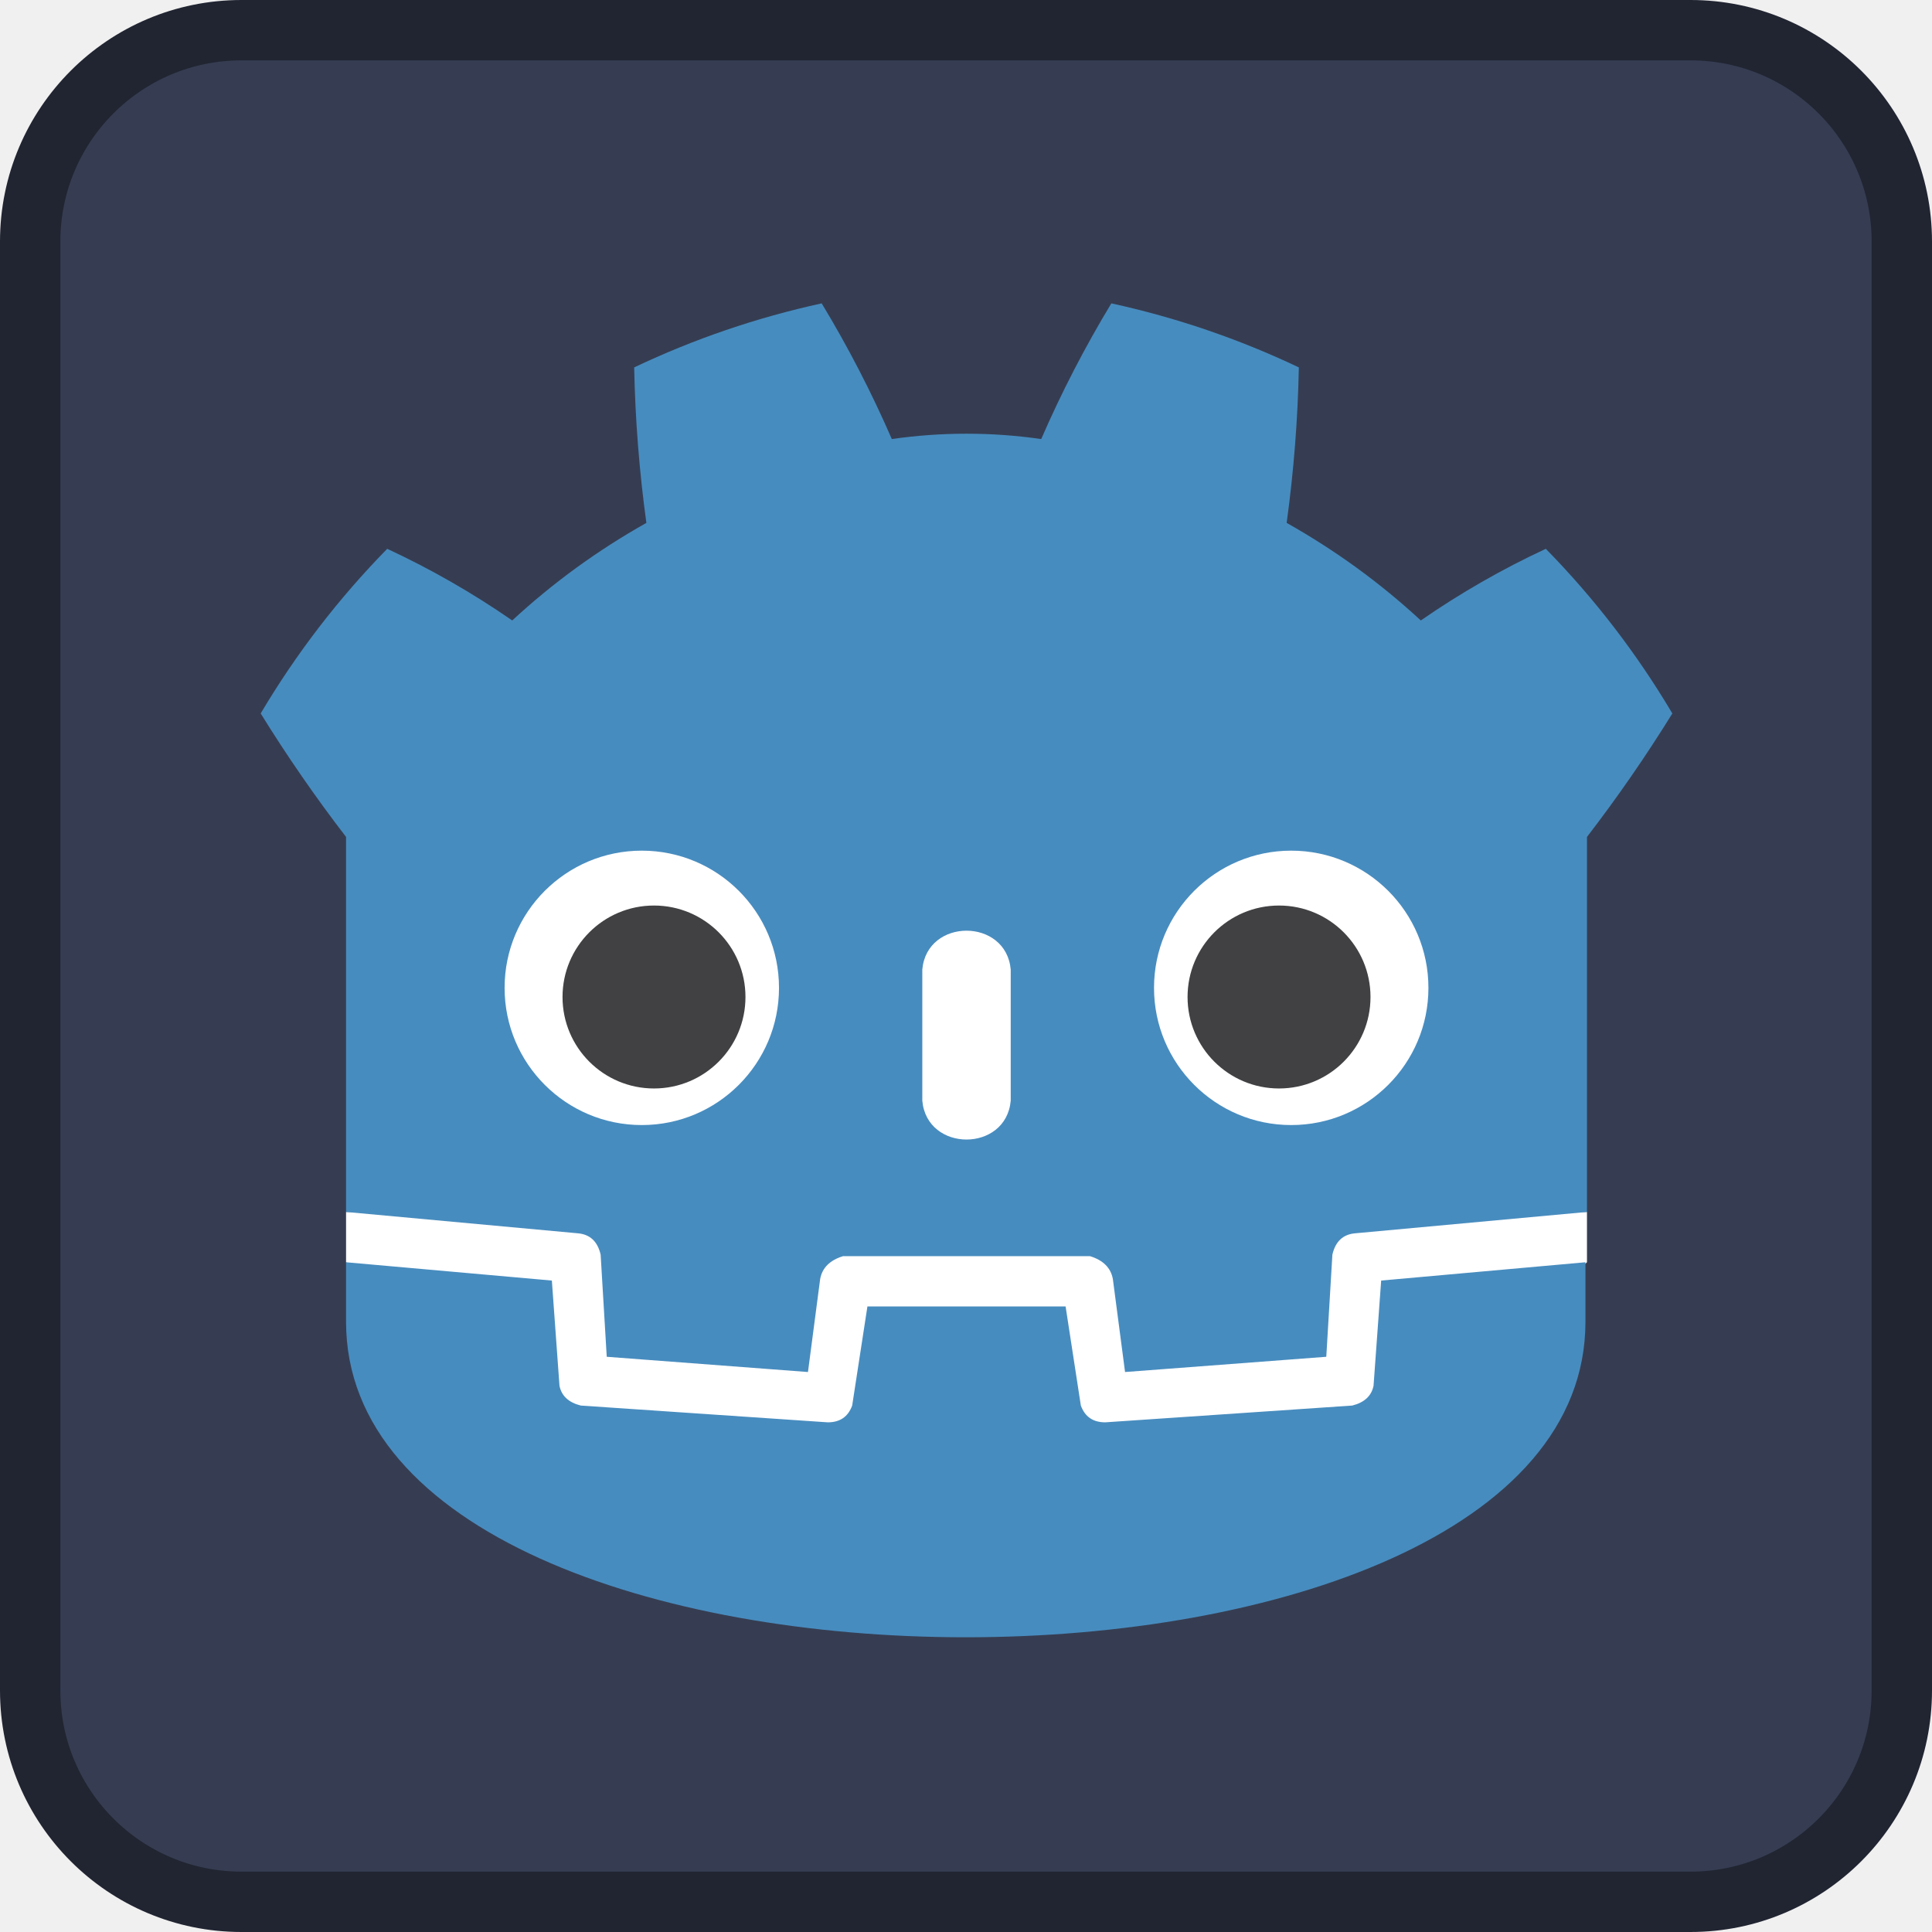
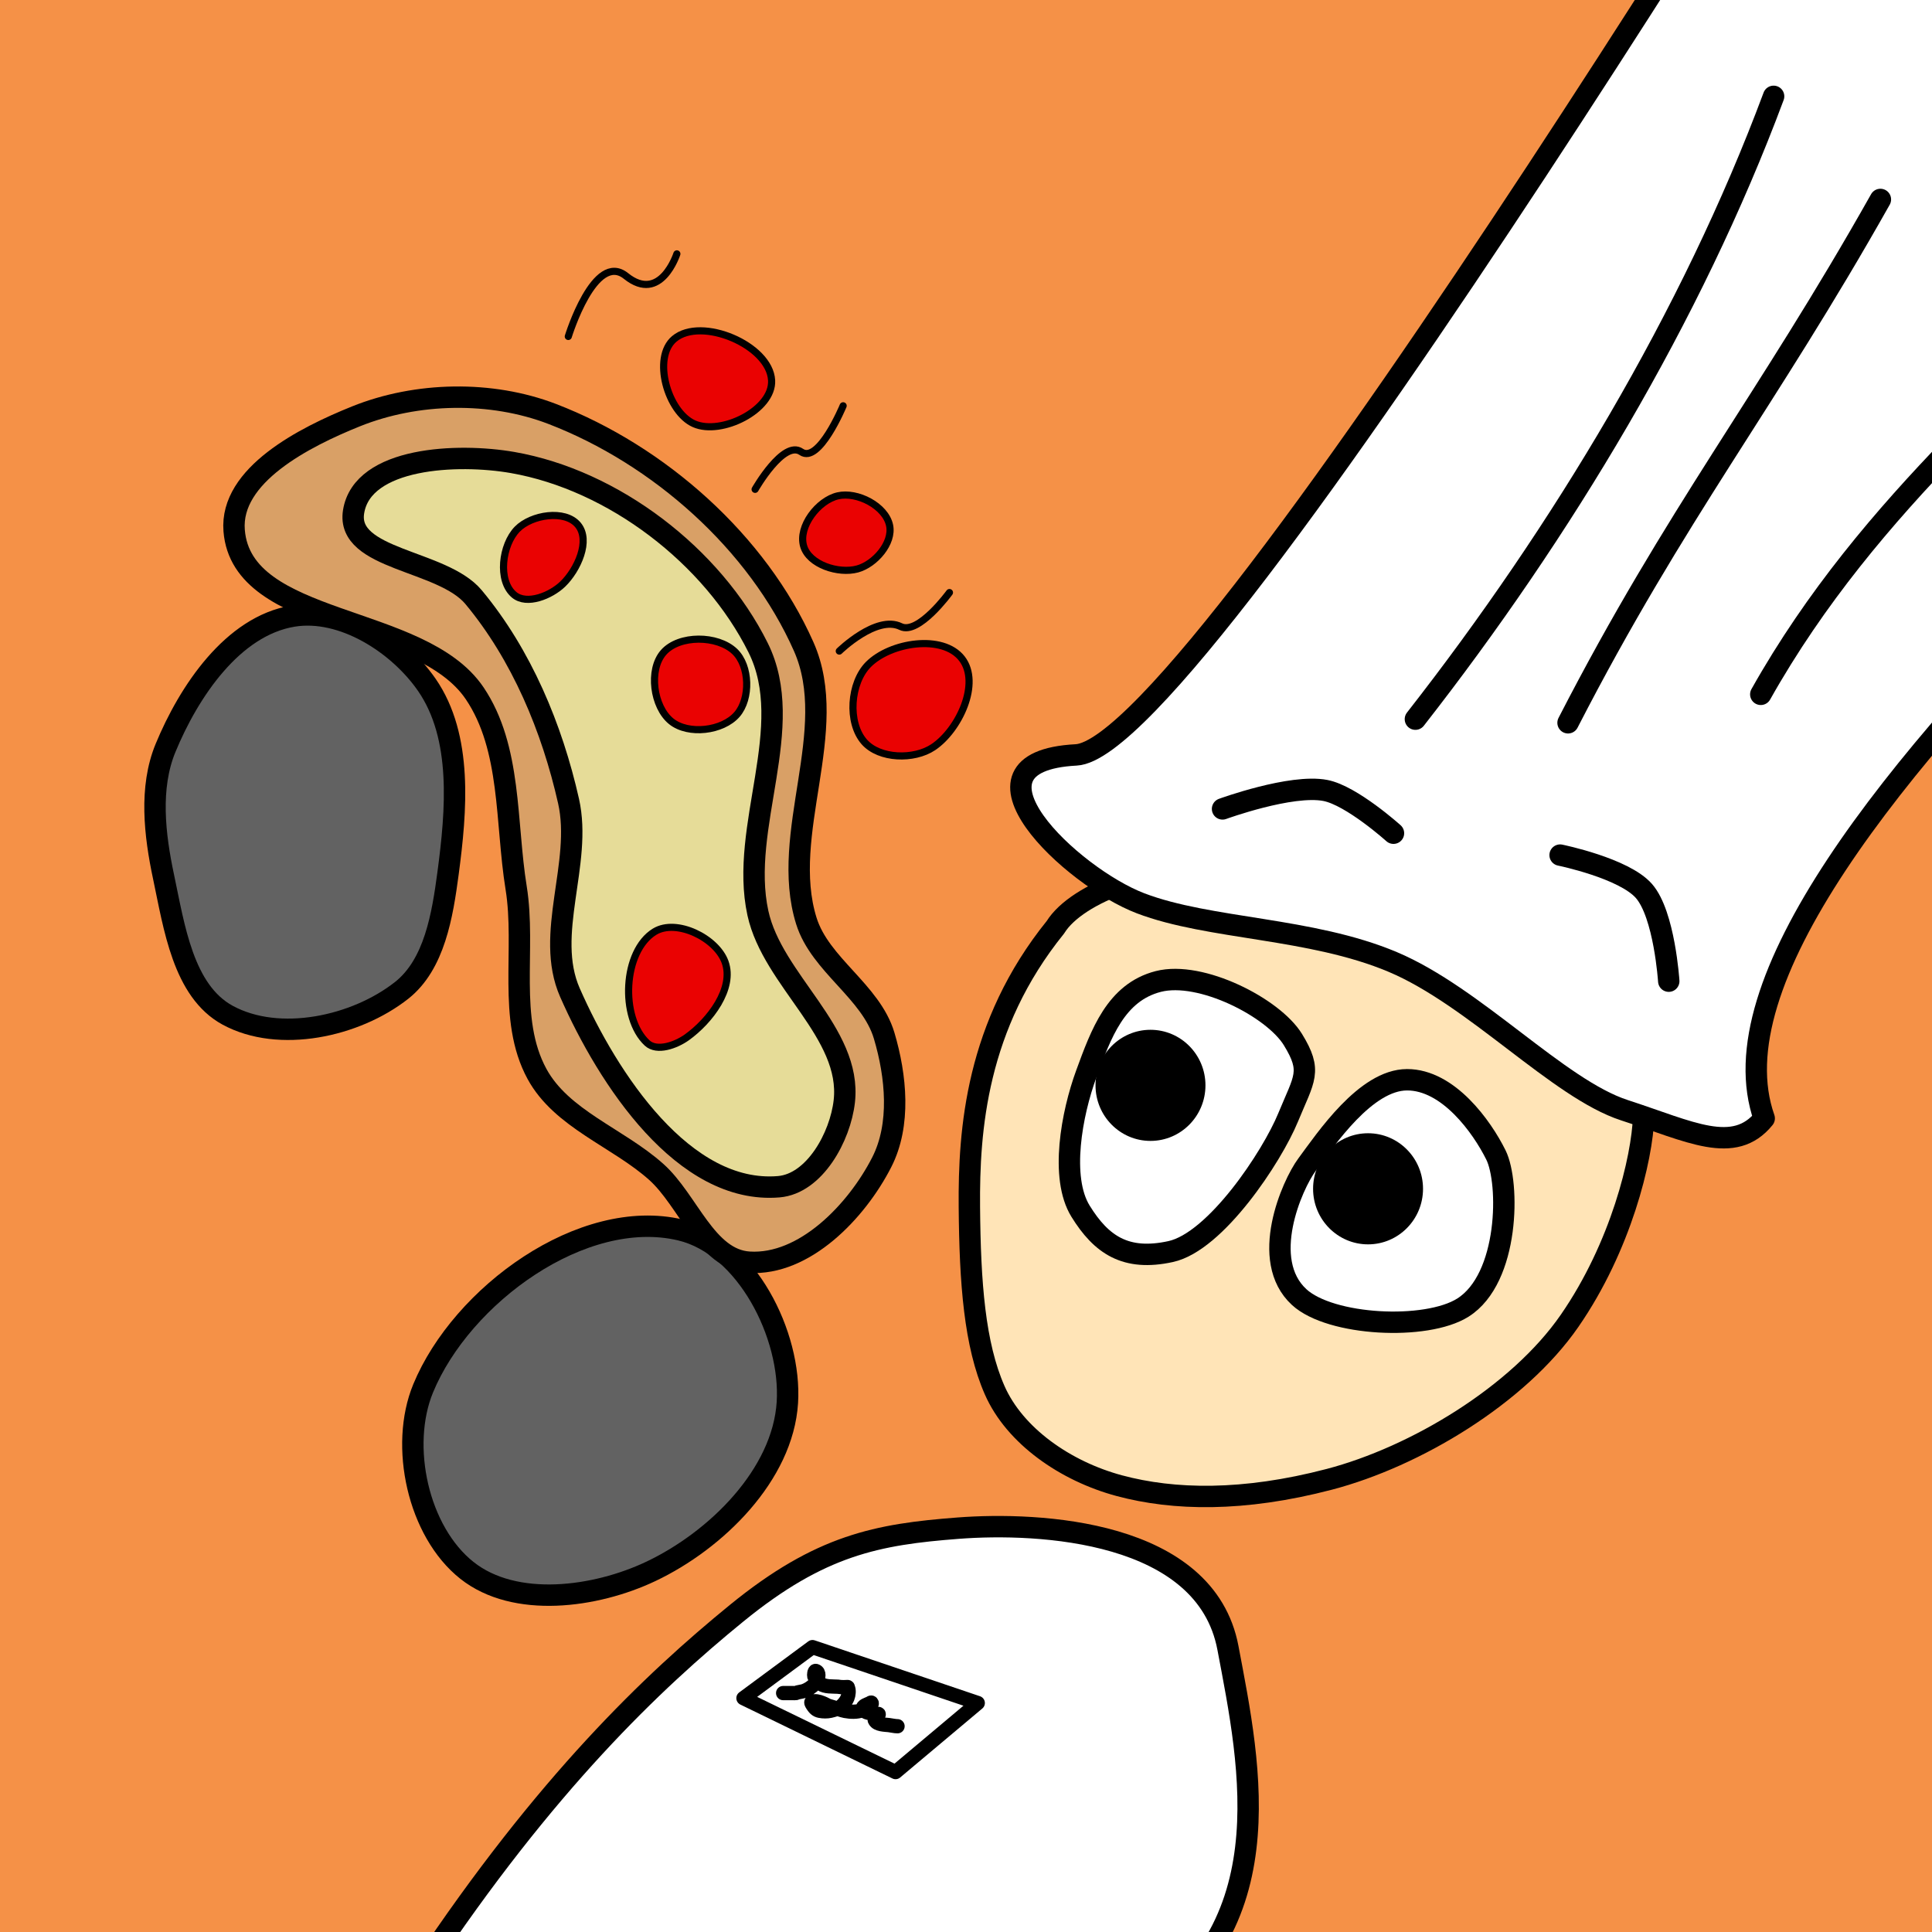
- <svg xmlns="http://www.w3.org/2000/svg" height="128" width="128">
-   <rect x="2" y="2" width="124" height="124" rx="14" fill="#363d52" stroke="#212532" stroke-width="4" />
-   <g transform="scale(.101) translate(122 122)">
-     <g fill="#fff">
-       <path d="M105 673v33q407 354 814 0v-33z" />
-       <path fill="#478cbf" d="m105 673 152 14q12 1 15 14l4 67 132 10 8-61q2-11 15-15h162q13 4 15 15l8 61 132-10 4-67q3-13 15-14l152-14V427q30-39 56-81-35-59-83-108-43 20-82 47-40-37-88-64 7-51 8-102-59-28-123-42-26 43-46 89-49-7-98 0-20-46-46-89-64 14-123 42 1 51 8 102-48 27-88 64-39-27-82-47-48 49-83 108 26 42 56 81zm0 33v39c0 276 813 276 813 0v-39l-134 12-5 69q-2 10-14 13l-162 11q-12 0-16-11l-10-65H447l-10 65q-4 11-16 11l-162-11q-12-3-14-13l-5-69z" />
-       <path d="M483 600c3 34 55 34 58 0v-86c-3-34-55-34-58 0z" />
-       <circle cx="725" cy="526" r="90" />
-       <circle cx="299" cy="526" r="90" />
+ <svg xmlns="http://www.w3.org/2000/svg" width="1024" height="1024" viewBox="0 0 270.933 270.933" version="1.1" id="svg1" xml:space="preserve">
+   <defs id="defs1" />
+   <g id="layer3">
+     <rect style="opacity:1;fill:#f59147;fill-opacity:1;stroke:#000000;stroke-width:1;stroke-linecap:round;stroke-linejoin:round;stroke-dasharray:none;stroke-opacity:1" id="rect26" width="347.982" height="347.982" x="-38.525" y="-38.525" />
+   </g>
+   <g id="layer2" style="display:inline">
+     <g id="g3" style="opacity:1">
+       <path style="opacity:1;fill:#ffffff;stroke:#000000;stroke-width:3;stroke-linecap:round;stroke-linejoin:round;stroke-dasharray:none;stroke-opacity:1" d="m 59.238,276.042 c 17.327,-26.015 32.314,-40.23 44.053,-49.807 11.739,-9.577 19.758,-11.071 31.087,-11.935 11.328,-0.865 34.7,0.265 37.821,16.792 3.12,16.527 8.416,40.696 -14.646,53.124 -23.062,12.428 -115.641,17.841 -98.314,-8.174 z" id="path1" />
+       <g id="g4">
+         <path style="opacity:1;fill:#ffffff;stroke:#000000;stroke-width:2;stroke-linecap:round;stroke-linejoin:round;stroke-dasharray:none;stroke-opacity:1" d="m 113.94,230.983 23.174,7.838 -11.528,9.684 -21.327,-10.366 z" id="path2" />
+         <path style="opacity:1;fill:#ffffff;stroke:#000000;stroke-width:2;stroke-linecap:round;stroke-linejoin:round;stroke-dasharray:none;stroke-opacity:1" d="m 109.824,237.428 c 0.485,0 0.97,0 1.455,0 0.109,0 0.221,0.024 0.327,0 0.085,-0.019 0.158,-0.072 0.242,-0.095 0.296,-0.082 0.624,-0.101 0.915,-0.203 0.5,-0.175 1.147,-0.588 1.48,-1 0.122,-0.151 0.211,-0.326 0.315,-0.49 0.223,-0.35 0.381,-1.14 -0.141,-1.312 -0.245,-0.081 -0.261,0.639 -0.233,0.738 0.032,0.113 0.108,0.208 0.168,0.309 0.225,0.38 0.368,0.507 0.719,0.749 0.658,0.456 1.659,0.358 2.42,0.408 0.16,0.011 0.318,0.048 0.478,0.057 0.243,0.014 0.487,0 0.731,0 0.062,0 0.141,-0.042 0.187,0 0.011,0.01 -0.007,0.03 0,0.043 0.21,0.384 0.119,1.066 -0.036,1.446 -0.239,0.587 -0.713,1.111 -1.245,1.445 -0.239,0.15 -0.52,0.221 -0.791,0.3 -0.499,0.146 -0.943,0.2 -1.458,0.152 -0.576,-0.053 -0.906,-0.168 -1.235,-0.613 -0.122,-0.165 -0.26,-0.358 -0.337,-0.549 -0.092,-0.229 0.282,-0.222 0.401,-0.235 0.478,-0.05 1.013,0.182 1.435,0.368 0.172,0.076 0.328,0.184 0.503,0.252 0.214,0.082 0.441,0.124 0.658,0.195 0.536,0.174 1.174,0.437 1.73,0.542 0.752,0.142 1.682,0.179 2.412,-0.103 0.112,-0.043 1.577,-0.702 1.293,-1.048 -0.063,-0.076 -0.192,0.052 -0.281,0.095 -0.233,0.113 -1.059,0.339 -0.911,0.732 0.021,0.055 0.079,0.088 0.105,0.14 0.025,0.047 0.015,0.11 0.047,0.152 0.264,0.346 1.396,0.415 1.803,0.461 0.077,0.009 0.176,-0.053 0.234,0 0.021,0.019 0.02,0.066 0,0.086 -0.191,0.186 -0.548,0.438 -0.548,0.752 0,0.035 0.03,0.063 0.047,0.093 0.313,0.561 1.388,0.558 1.928,0.619 0.399,0.045 0.822,0.163 1.224,0.163" id="path3" />
+       </g>
    </g>
-     <g fill="#414042">
-       <circle cx="307" cy="532" r="60" />
-       <circle cx="717" cy="532" r="60" />
+     <g id="g10" style="opacity:1">
+       <path style="display:inline;opacity:1;fill:#ffe4b7;fill-opacity:1;stroke:#000000;stroke-width:3;stroke-linecap:round;stroke-linejoin:round;stroke-dasharray:none;stroke-opacity:1" d="m 172.822,121.79 c -10.542,-0.838 -21.79,3.356 -24.817,8.244 -11.118,13.764 -12.152,28.457 -12.065,39.193 0.086,10.736 0.737,19.329 3.545,25.724 2.808,6.395 9.901,11.359 17.499,13.397 7.599,2.038 17.344,2.266 29.421,-0.895 12.077,-3.162 26.495,-11.808 33.695,-22.213 7.2,-10.406 10.193,-22.698 10.4,-28.69 0.207,-5.992 -2.709,-14.395 -13.755,-20.808 -11.046,-6.413 -33.382,-13.113 -43.924,-13.951 z" id="path4" />
+       <g id="g7" style="opacity:1">
+         <g id="g8">
+           <path style="opacity:1;fill:#ffffff;fill-opacity:1;stroke:#000000;stroke-width:3;stroke-linecap:round;stroke-linejoin:round;stroke-dasharray:none;stroke-opacity:1" d="m 197.315,151.419 c -5.793,0.006 -11.369,8.312 -14.046,11.935 -2.074,2.806 -6.731,13.354 -1.075,18.546 4.397,4.037 17.804,4.71 22.946,1.478 6.522,-4.099 6.58,-17.5 4.639,-21.415 -1.962,-3.958 -6.671,-10.551 -12.464,-10.545 z" id="path6" />
+           <ellipse style="display:inline;opacity:1;fill:#000000;fill-opacity:1;stroke:none;stroke-width:2.967;stroke-linecap:round;stroke-linejoin:round;stroke-dasharray:none;stroke-opacity:1" id="path7" cx="191.848" cy="166.711" rx="7.709" ry="7.791" />
+         </g>
+         <g id="g9">
+           <path style="opacity:1;fill:#ffffff;fill-opacity:1;stroke:#000000;stroke-width:3;stroke-linecap:round;stroke-linejoin:round;stroke-dasharray:none;stroke-opacity:1" d="m 181.31,145.781 c -2.749,-4.474 -12.903,-9.673 -18.873,-8.145 -5.97,1.528 -8.043,7.365 -10.096,12.95 -2.052,5.585 -3.717,14.566 -0.813,19.263 2.903,4.697 6.315,7.046 12.64,5.664 6.325,-1.382 14.19,-13.264 16.469,-18.804 2.28,-5.54 3.421,-6.454 0.673,-10.928 z" id="path5" />
+           <ellipse style="display:inline;opacity:1;fill:#000000;fill-opacity:1;stroke:none;stroke-width:2.967;stroke-linecap:round;stroke-linejoin:round;stroke-dasharray:none;stroke-opacity:1" id="path7-6" cx="161.338" cy="152.204" rx="7.709" ry="7.791" />
+         </g>
+       </g>
+     </g>
+     <g id="g11" style="opacity:1">
+       <path style="opacity:1;fill:#ffffff;fill-opacity:1;stroke:#000000;stroke-width:3;stroke-linecap:round;stroke-linejoin:round;stroke-dasharray:none;stroke-opacity:1" d="m 150.909,105.864 c -17.82,0.938 -0.627,17.123 9.038,20.809 9.665,3.686 23.869,3.383 35.368,8.23 11.499,4.848 23.255,17.791 32.482,20.786 9.227,2.994 15.373,6.359 19.606,1.144 -13.365,-37.925 96.845,-120.874 138.909,-164.472 23.604,-24.584 -69.004,-66.264 -119.638,-49.503 0,0 -97.943,162.069 -115.764,163.007 z" id="path10" />
+       <g id="g12">
+         <path style="opacity:1;fill:none;fill-opacity:1;stroke:#000000;stroke-width:3;stroke-linecap:round;stroke-linejoin:round;stroke-dasharray:none;stroke-opacity:1" d="M 248.721,13.51 C 237.238,44.329 219.016,74.592 198.488,100.851" id="path11" />
+         <path style="display:inline;opacity:1;fill:none;fill-opacity:1;stroke:#000000;stroke-width:3;stroke-linecap:round;stroke-linejoin:round;stroke-dasharray:none;stroke-opacity:1" d="M 263.697,27.969 C 247.638,56.485 235.05,71.882 219.894,101.36" id="path11-2" />
+         <path style="display:inline;opacity:1;fill:none;fill-opacity:1;stroke:#000000;stroke-width:3;stroke-linecap:round;stroke-linejoin:round;stroke-dasharray:none;stroke-opacity:1" d="m 302.362,33.936 c -17.183,18.552 -40.108,36.167 -55.44,63.434" id="path11-3" />
+       </g>
+     </g>
+     <g id="g13" style="display:inline;opacity:1">
+       <path style="opacity:1;fill:none;fill-opacity:1;stroke:#000000;stroke-width:3;stroke-linecap:round;stroke-linejoin:round;stroke-dasharray:none;stroke-opacity:1" d="m 218.78,119.915 c 0,0 8.961,1.825 11.764,5.041 2.871,3.293 3.473,12.638 3.473,12.638" id="path13" />
+       <path style="display:inline;opacity:1;fill:none;fill-opacity:1;stroke:#000000;stroke-width:3;stroke-linecap:round;stroke-linejoin:round;stroke-dasharray:none;stroke-opacity:1" d="m 171.443,113.437 c 0,0 9.628,-3.517 14.423,-2.586 3.689,0.716 9.548,5.994 9.548,5.994" id="path12" />
+     </g>
+     <g id="g15">
+       <path style="opacity:1;fill:#626262;fill-opacity:1;stroke:#000000;stroke-width:3;stroke-linecap:round;stroke-linejoin:round;stroke-dasharray:none;stroke-opacity:1" d="m 95.435,172.486 c -13.746,-3.254 -30.701,9.149 -36.093,22.205 -3.341,8.09 -0.722,20.094 6.137,25.531 6.737,5.34 18.022,3.824 25.79,0.142 9.173,-4.348 18.511,-13.549 19.148,-23.68 0.595,-9.468 -5.751,-22.012 -14.983,-24.197 z" id="path14" />
+       <path style="display:inline;opacity:1;fill:#626262;fill-opacity:1;stroke:#000000;stroke-width:3;stroke-linecap:round;stroke-linejoin:round;stroke-dasharray:none;stroke-opacity:1" d="m 41.074,86.402 c 6.946,-1.15 14.79,3.855 18.789,9.65 5.034,7.295 4.14,17.639 2.967,26.425 -0.779,5.831 -1.885,12.764 -6.504,16.407 -6.45,5.086 -17.175,7.407 -24.394,3.489 -6.261,-3.398 -7.51,-12.42 -8.991,-19.389 -1.255,-5.901 -2.029,-12.521 0.274,-18.097 3.271,-7.919 9.407,-17.086 17.86,-18.485 z" id="path15" />
+     </g>
+     <g id="g24">
+       <path style="opacity:1;fill:#d9a066;fill-opacity:1;stroke:#000000;stroke-width:3;stroke-linecap:round;stroke-linejoin:round;stroke-dasharray:none;stroke-opacity:1" d="m 32.835,74.402 c 1.072,13.536 26.15,11.57 33.737,22.831 5.192,7.707 4.322,18.094 5.808,27.268 1.399,8.637 -1.256,18.395 2.916,26.086 3.443,6.346 11.35,8.941 16.733,13.754 4.515,4.037 6.985,12.286 13.03,12.665 7.747,0.485 15.063,-7.109 18.592,-14.023 2.689,-5.267 2.024,-12.068 0.342,-17.738 -1.843,-6.216 -8.982,-9.91 -10.914,-16.099 -3.822,-12.239 4.823,-26.739 -0.369,-38.463 C 106.225,76.039 92.392,63.801 77.444,58.052 68.88,54.758 58.431,54.964 49.919,58.39 42.679,61.304 32.219,66.622 32.835,74.402 Z" id="path16" />
+       <path style="opacity:1;fill:#e6dc98;fill-opacity:1;stroke:#000000;stroke-width:3;stroke-linecap:round;stroke-linejoin:round;stroke-dasharray:none;stroke-opacity:1" d="m 49.585,71.76 c -1.093,6.802 12.431,6.692 16.836,11.989 6.725,8.085 11.002,18.344 13.311,28.604 1.964,8.728 -3.412,18.649 0.191,26.838 5.367,12.201 16.003,28.346 29.286,27.23 5.018,-0.422 8.63,-6.984 9.192,-11.988 1.08,-9.617 -10.053,-16.928 -12.117,-26.383 -2.646,-12.124 5.559,-26.119 0.028,-37.227 C 99.905,77.955 86.043,67.335 71.884,64.86 64.22,63.521 50.82,64.078 49.585,71.76 Z" id="path17" />
+       <g id="g26" style="display:inline">
+         <path style="opacity:1;fill:none;fill-opacity:1;stroke:#000000;stroke-width:1;stroke-linecap:round;stroke-linejoin:round;stroke-dasharray:none;stroke-opacity:1" d="m 79.695,47.184 c 0,0 3.69,-12.021 8.091,-8.481 4.867,3.914 7.134,-3.103 7.134,-3.103" id="path24" />
+         <path style="display:inline;opacity:1;fill:none;fill-opacity:1;stroke:#000000;stroke-width:1;stroke-linecap:round;stroke-linejoin:round;stroke-dasharray:none;stroke-opacity:1" d="m 105.892,68.623 c 0,0 3.98,-6.981 6.465,-5.258 2.485,1.724 5.882,-6.459 5.882,-6.459" id="path25" />
+         <path style="display:inline;opacity:1;fill:none;fill-opacity:1;stroke:#000000;stroke-width:1;stroke-linecap:round;stroke-linejoin:round;stroke-dasharray:none;stroke-opacity:1" d="m 133.147,83.096 c 0,0 -4.353,5.985 -6.836,4.772 -3.403,-1.662 -8.615,3.435 -8.615,3.435" id="path26" />
+       </g>
+       <g id="g23" style="display:inline">
+         <path style="opacity:1;fill:#ea0202;fill-opacity:1;stroke:#000000;stroke-width:1;stroke-linecap:round;stroke-linejoin:round;stroke-dasharray:none;stroke-opacity:1" d="m 94.561,47.52 c -3.122,2.621 -0.953,10.265 2.777,11.91 3.8,1.676 11.093,-1.947 10.868,-6.095 -0.267,-4.937 -9.859,-8.995 -13.645,-5.815 z" id="path23" />
+         <path style="opacity:1;fill:#ea0202;fill-opacity:1;stroke:#000000;stroke-width:1;stroke-linecap:round;stroke-linejoin:round;stroke-dasharray:none;stroke-opacity:1" d="m 72.542,74.204 c 1.987,-2.031 6.681,-2.78 8.501,-0.598 1.828,2.192 -0.071,6.311 -2.123,8.295 -1.674,1.619 -5.044,3.008 -6.824,1.506 -2.347,-1.981 -1.702,-7.007 0.445,-9.202 z" id="path18" />
+         <path style="opacity:1;fill:#ea0202;fill-opacity:1;stroke:#000000;stroke-width:1;stroke-linecap:round;stroke-linejoin:round;stroke-dasharray:none;stroke-opacity:1" d="m 93.053,91.495 c 2.198,-2.494 7.563,-2.433 9.972,-0.142 2.138,2.033 2.252,6.617 0.318,8.844 -2.023,2.329 -6.799,2.897 -9.203,0.964 -2.527,-2.032 -3.23,-7.234 -1.086,-9.666 z" id="path19" />
+         <path style="opacity:1;fill:#ea0202;fill-opacity:1;stroke:#000000;stroke-width:1;stroke-linecap:round;stroke-linejoin:round;stroke-dasharray:none;stroke-opacity:1" d="m 91.802,130.652 c -4.45,2.721 -4.872,12.066 -1.047,15.613 1.375,1.275 4.045,0.295 5.569,-0.798 3.209,-2.301 6.699,-6.855 5.353,-10.567 -1.222,-3.369 -6.818,-6.117 -9.875,-4.247 z" id="path20" />
+         <path style="opacity:1;fill:#ea0202;fill-opacity:1;stroke:#000000;stroke-width:1;stroke-linecap:round;stroke-linejoin:round;stroke-dasharray:none;stroke-opacity:1" d="m 121.773,93.185 c 3.083,-3.113 10.43,-4.285 13.117,-0.825 2.67,3.439 -0.407,10.003 -4.025,12.425 -2.686,1.798 -7.537,1.678 -9.669,-0.753 -2.388,-2.722 -1.971,-8.275 0.577,-10.848 z" id="path21" />
+         <path style="opacity:1;fill:#ea0202;fill-opacity:1;stroke:#000000;stroke-width:1;stroke-linecap:round;stroke-linejoin:round;stroke-dasharray:none;stroke-opacity:1" d="m 117.496,69.535 c -2.768,0.64 -5.597,4.319 -4.798,7.045 0.768,2.62 4.902,3.926 7.536,3.208 2.444,-0.666 5.039,-3.634 4.516,-6.113 -0.575,-2.724 -4.541,-4.767 -7.254,-4.14 z" id="path22" />
+       </g>
    </g>
  </g>
</svg>
